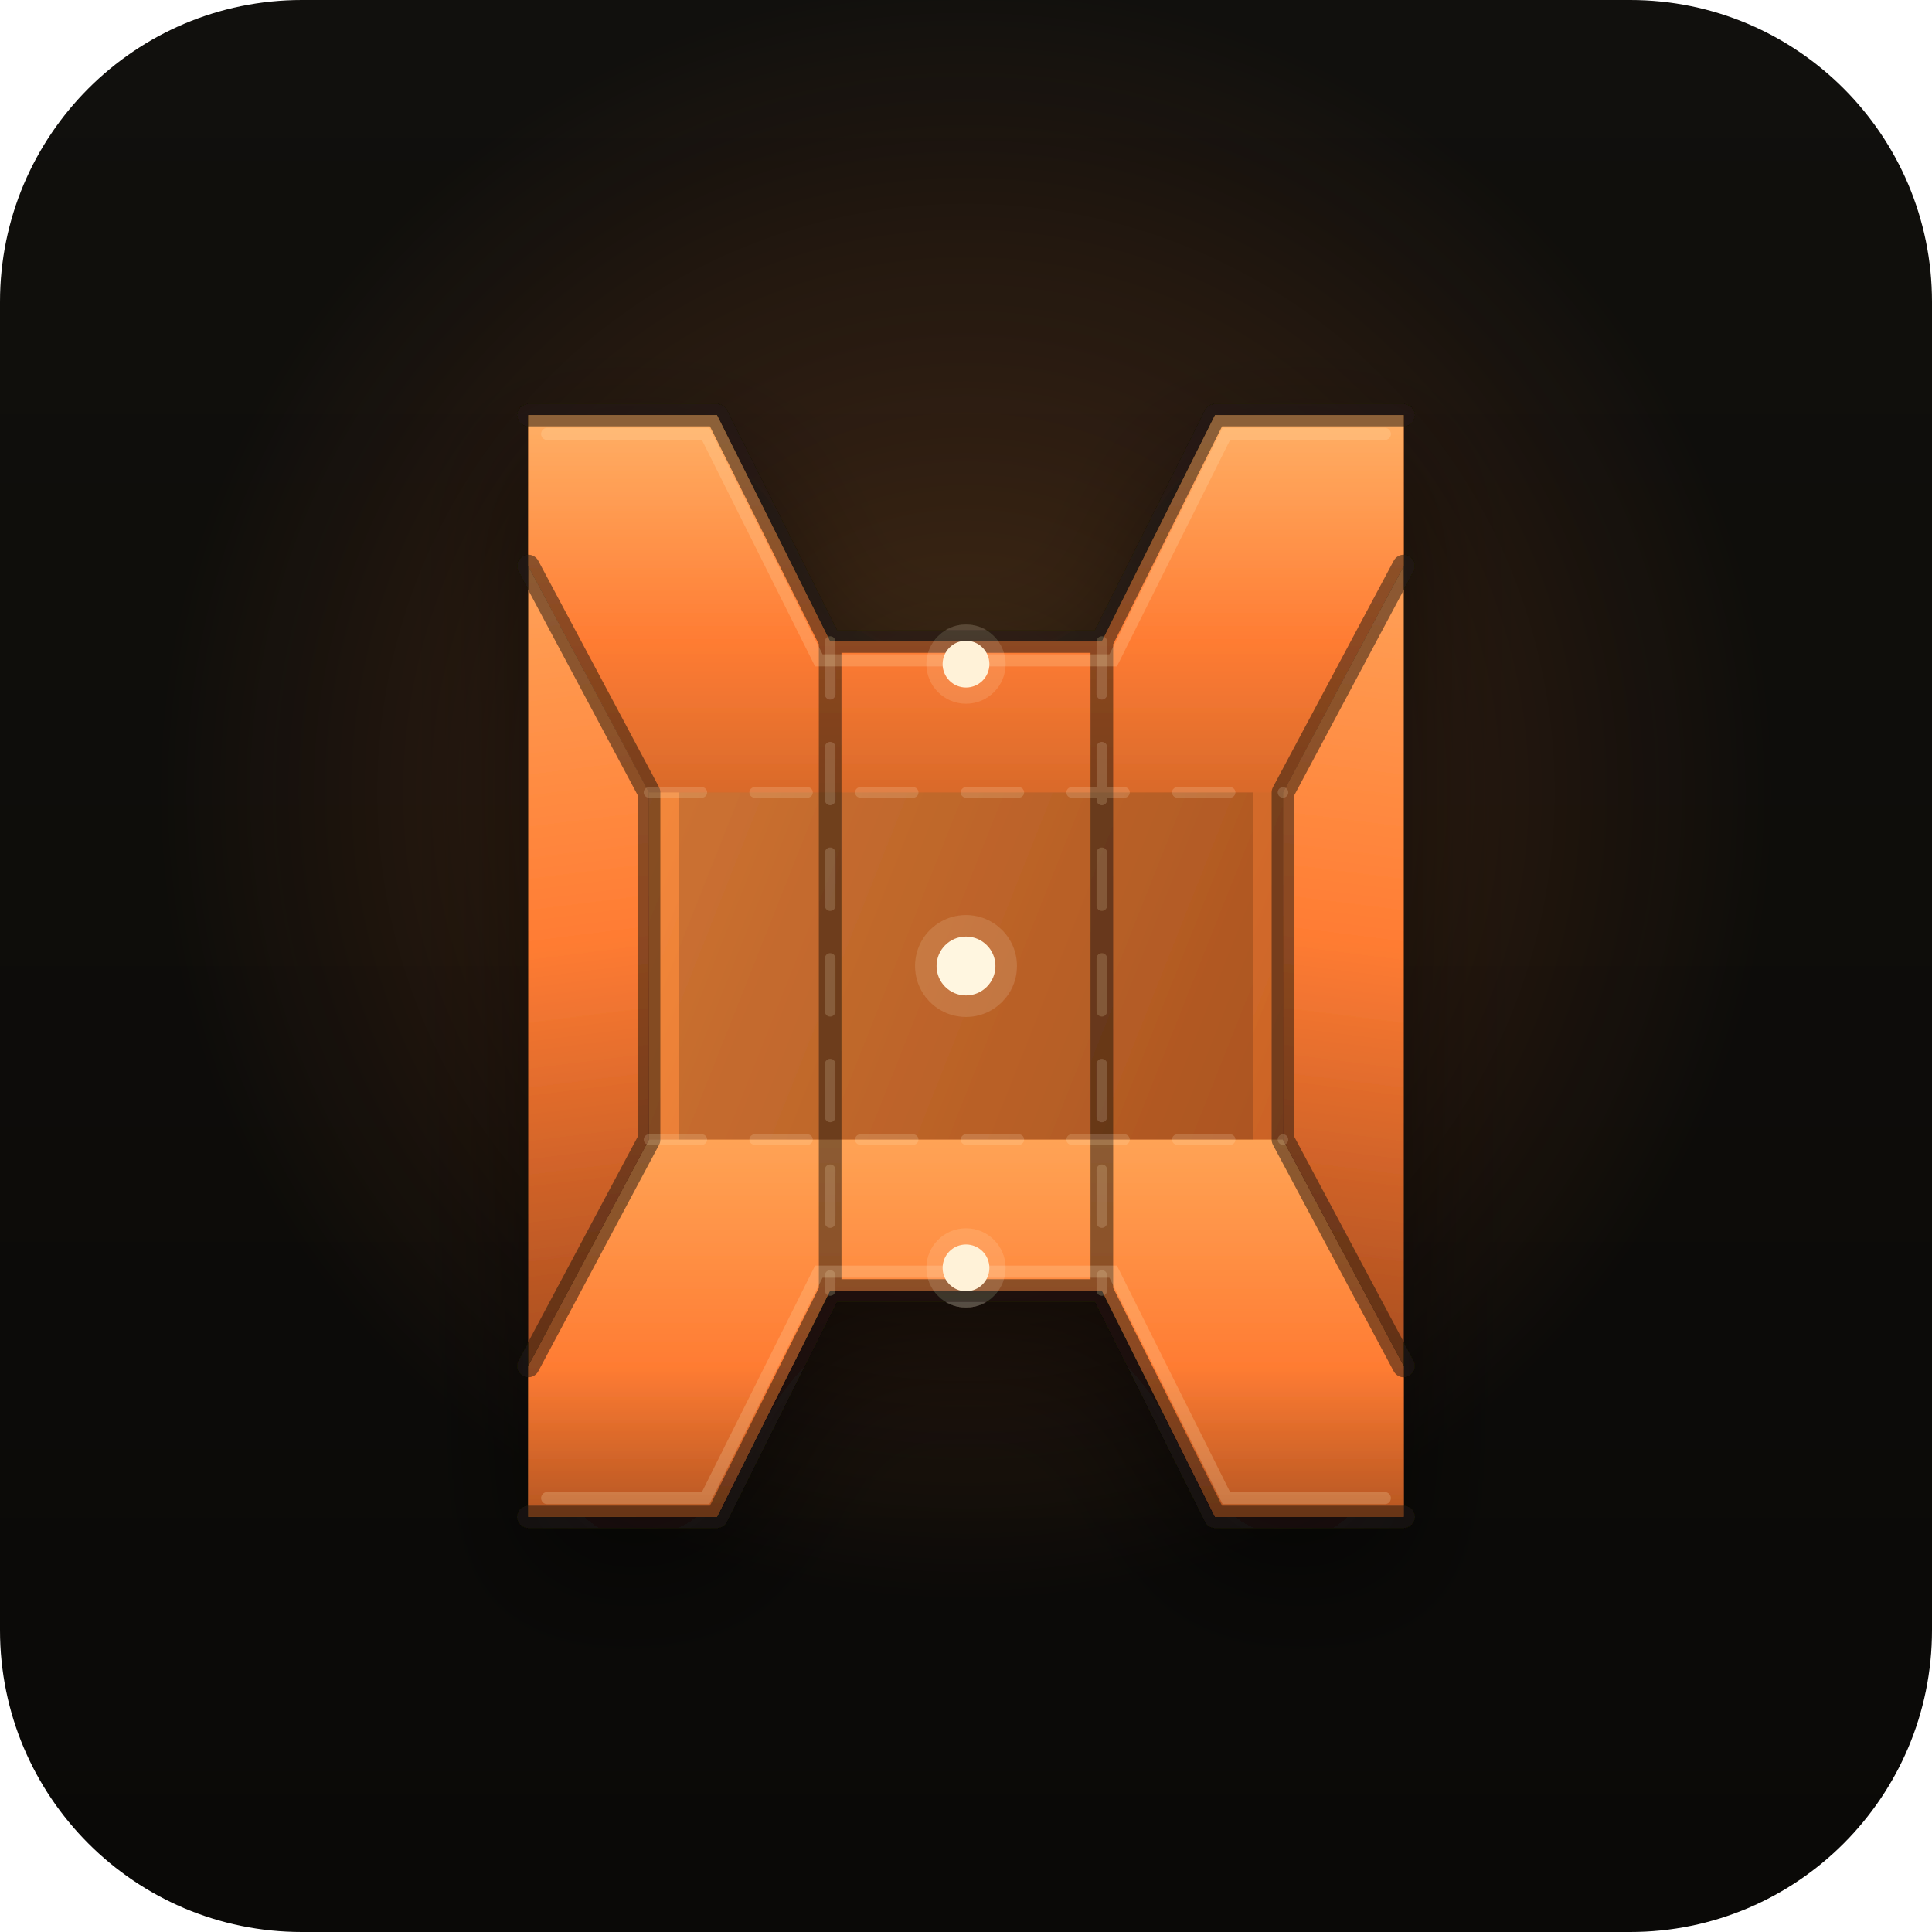
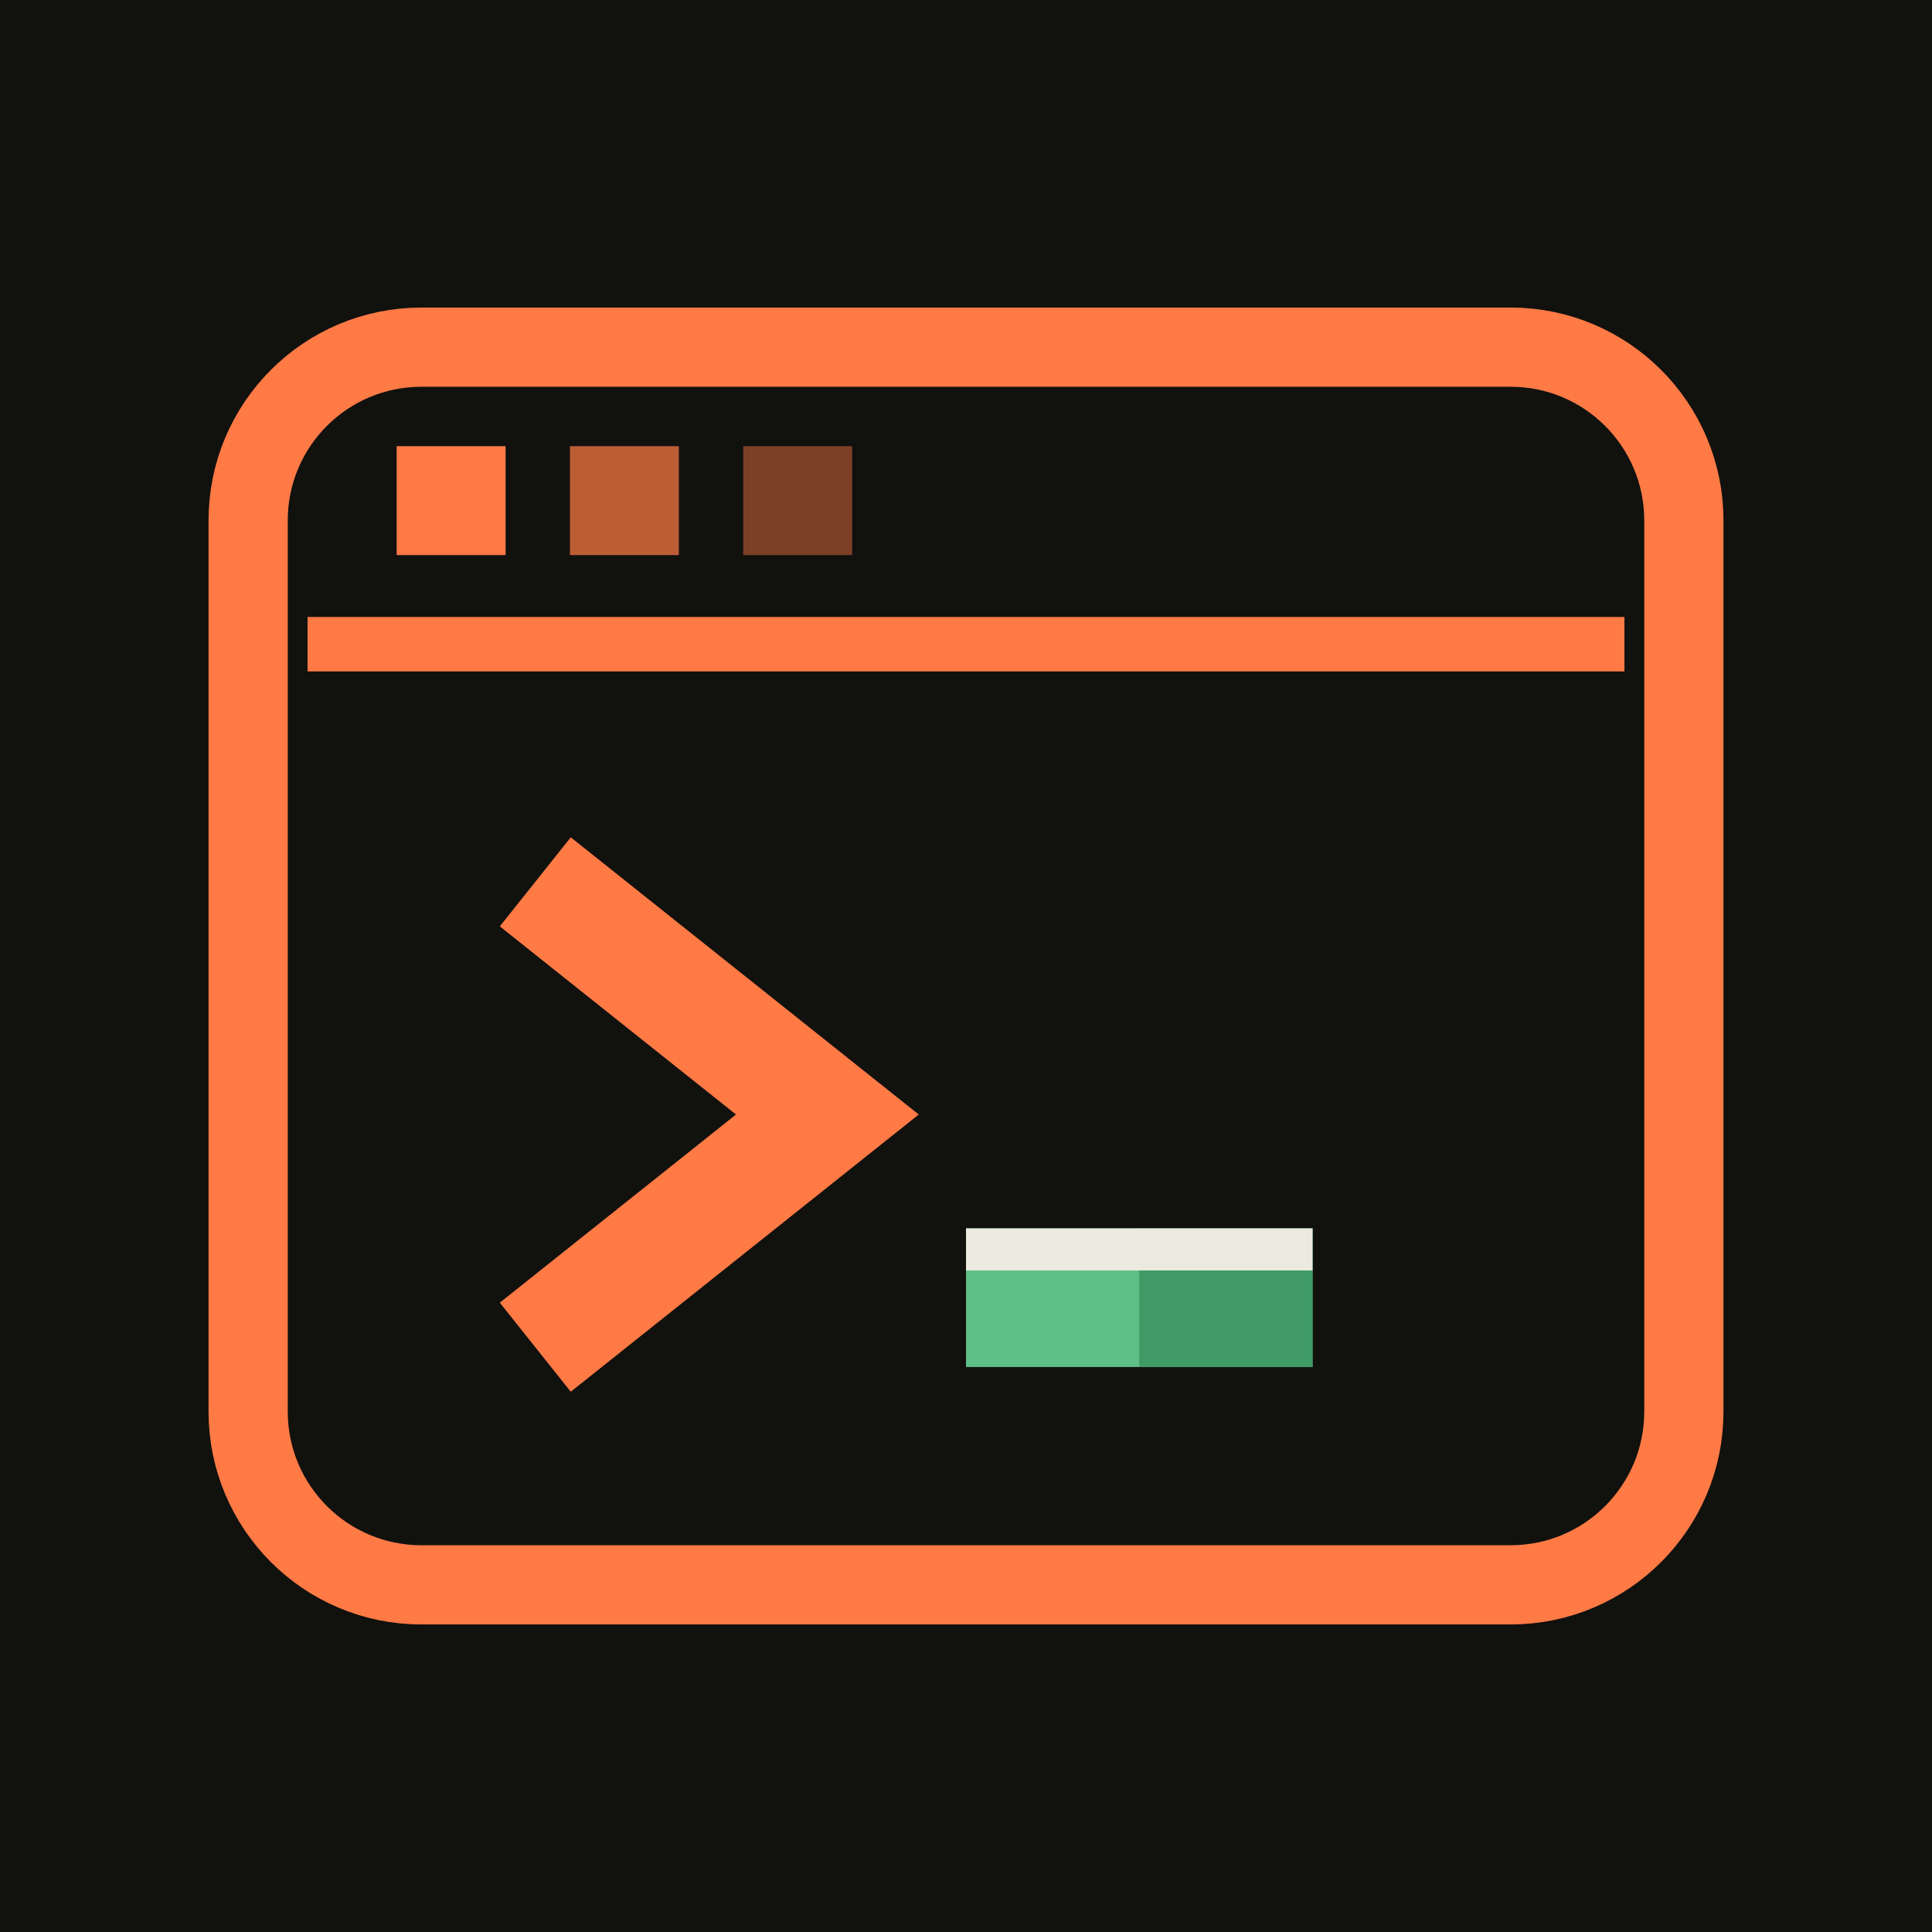
- <svg xmlns="http://www.w3.org/2000/svg" viewBox="0 0 512 512" preserveAspectRatio="xMidYMid meet">
-   <defs>
-     <linearGradient id="bgGrad" x1="0" y1="0" x2="0" y2="512" gradientUnits="userSpaceOnUse">
-       <stop offset="0%" stop-color="#11100D" />
-       <stop offset="100%" stop-color="#0A0907" />
-     </linearGradient>
-     <radialGradient id="glow" cx="256" cy="210" r="215" gradientUnits="userSpaceOnUse">
-       <stop offset="0%" stop-color="#FF9A40" stop-opacity="0.22" />
-       <stop offset="68%" stop-color="#FF7C33" stop-opacity="0.08" />
-       <stop offset="100%" stop-color="#FF7C33" stop-opacity="0" />
-     </radialGradient>
-     <linearGradient id="topFill" x1="256" y1="110" x2="256" y2="210" gradientUnits="userSpaceOnUse">
-       <stop offset="0%" stop-color="#FFB066" />
-       <stop offset="60%" stop-color="#FF7C33" />
-       <stop offset="100%" stop-color="#D96A2B" />
-     </linearGradient>
-     <linearGradient id="midFill" x1="140" y1="210" x2="372" y2="302" gradientUnits="userSpaceOnUse">
-       <stop offset="0%" stop-color="#FF9140" />
-       <stop offset="100%" stop-color="#C85F24" />
-     </linearGradient>
-     <linearGradient id="botFill" x1="256" y1="302" x2="256" y2="402" gradientUnits="userSpaceOnUse">
-       <stop offset="0%" stop-color="#FFA355" />
-       <stop offset="60%" stop-color="#FF7C33" />
-       <stop offset="100%" stop-color="#B55622" />
-     </linearGradient>
-     <linearGradient id="leftFill" x1="140" y1="110" x2="172" y2="362" gradientUnits="userSpaceOnUse">
-       <stop offset="0%" stop-color="#FFB066" />
-       <stop offset="55%" stop-color="#FF7C33" />
-       <stop offset="100%" stop-color="#A64C1F" />
-     </linearGradient>
-     <linearGradient id="rightFill" x1="372" y1="110" x2="340" y2="362" gradientUnits="userSpaceOnUse">
-       <stop offset="0%" stop-color="#FFB066" />
-       <stop offset="55%" stop-color="#FF7C33" />
-       <stop offset="100%" stop-color="#A64C1F" />
-     </linearGradient>
-     <linearGradient id="sweep" x1="0" y1="0" x2="160" y2="0" gradientUnits="userSpaceOnUse">
-       <stop offset="0%" stop-color="#FFF3D6" stop-opacity="0" />
-       <stop offset="40%" stop-color="#FFF3D6" stop-opacity="0.32" />
-       <stop offset="100%" stop-color="#FFF3D6" stop-opacity="0" />
-     </linearGradient>
-     <clipPath id="mask">
-       <path d="M 140 110 H 190 L 220 170 H 292 L 322 110 H 372 V 150 L 340 210 V 302 L 372 362 V 402 H 322 L 292 342 H 220 L 190 402 H 140 V 362 L 172 302 V 210 L 140 150 Z" />
-     </clipPath>
-     <filter id="drop" x="-15%" y="-10%" width="130%" height="130%">
-       <feDropShadow dx="0" dy="14" stdDeviation="16" flood-color="#000000" flood-opacity="0.48" />
-     </filter>
-     <style>
-       @keyframes glowPulse { 0%,100%{opacity:.24;transform:scale(1)} 50%{opacity:.36;transform:scale(1.012)} }
-       @keyframes floatCore { 0%,100%{transform:translateY(0) rotate(0deg) scale(1)} 50%{transform:translateY(-1.6%) rotate(0.08deg) scale(1.0018)} }
-       @keyframes sweepAnim { 0%{transform:translateX(-190%)} 70%{transform:translateX(190%)} 100%{transform:translateX(190%)} }
-       @keyframes flow { 0%{stroke-dashoffset:0} 100%{stroke-dashoffset:-56} }
-       @keyframes nodeA { 0%,100%{r:6.2;opacity:.96} 50%{r:7.6;opacity:1;filter:drop-shadow(0 0 8px rgba(255,243,214,.55))} }
-       @keyframes nodeB { 0%,100%{r:7.8;opacity:.98} 50%{r:9.4;opacity:1;filter:drop-shadow(0 0 10px rgba(255,243,214,.6))} }
-       @keyframes nodeC { 0%,100%{r:6.2;opacity:.96} 50%{r:7.6;opacity:1;filter:drop-shadow(0 0 8px rgba(255,243,214,.55))} }
-       .glo { animation:glowPulse 3.6s ease-in-out infinite; transform-origin:256px 210px; }
-       .core { animation:floatCore 4.6s ease-in-out infinite; transform-origin:256px 256px; }
-       .swp { animation:sweepAnim 4.2s cubic-bezier(.25,.8,.25,1) infinite; will-change:transform; }
-       .flw { stroke-dasharray:14 14; animation:flow 4s linear infinite; }
-       .na { animation:nodeA 2.8s ease-in-out infinite; }
-       .nb { animation:nodeB 3s ease-in-out infinite; }
-       .nc { animation:nodeC 2.6s ease-in-out infinite; }
-     </style>
-   </defs>
-   <rect width="512" height="512" rx="80" fill="url(#bgGrad)" />
-   <circle cx="256" cy="210" r="215" fill="url(#glow)" class="glo" />
-   <g class="core" filter="url(#drop)">
-     <path d="M 140 110 H 190 L 220 170 H 292 L 322 110 H 372 V 150 L 340 210 V 302 L 372 362 V 402 H 322 L 292 342 H 220 L 190 402 H 140 V 362 L 172 302 V 210 L 140 150 Z" fill="#15120D" />
-     <path d="M 140 110 H 190 L 220 170 H 292 L 322 110 H 372 V 150 L 340 210 V 302 L 372 362 V 402 H 322 L 292 342 H 220 L 190 402 H 140 V 362 L 172 302 V 210 L 140 150 Z" fill="url(#midFill)" opacity=".98" />
-     <path d="M 148 118 H 184 L 214 178 H 298 L 328 118 H 364 V 146 L 332 206 V 306 L 364 366 V 394 H 328 L 298 334 H 214 L 184 394 H 148 V 366 L 180 306 V 206 L 148 146 Z" fill="#000000" opacity=".16" />
-     <path d="M 140 110 H 190 L 220 170 H 292 L 322 110 H 372 V 150 L 340 210 H 172 L 140 150 Z" fill="url(#topFill)" />
-     <path d="M 140 402 H 190 L 220 342 H 292 L 322 402 H 372 V 362 L 340 302 H 172 L 140 362 Z" fill="url(#botFill)" />
-     <path d="M 140 110 V 150 L 172 210 V 302 L 140 362 V 402" fill="url(#leftFill)" />
-     <path d="M 372 110 V 150 L 340 210 V 302 L 372 362 V 402" fill="url(#rightFill)" />
-     <g clip-path="url(#mask)">
-       <rect x="-190" y="80" width="190" height="352" fill="url(#sweep)" class="swp" opacity=".58" />
+ <svg xmlns="http://www.w3.org/2000/svg" width="512" height="512" viewBox="0 0 512 512">
+   <rect width="512" height="512" fill="#11110E" />
+   <g transform="translate(46.080 46.080) scale(6.56)">
+     <g fill="none" stroke-linejoin="miter">
+       <rect x="3" y="7" width="58" height="50" rx="7" stroke="#FF7A45" stroke-width="3.2" />
    </g>
-     <path d="M 140 110 H 190 L 220 170 H 292 L 322 110 H 372 M 140 402 H 190 L 220 342 H 292 L 322 402 H 372 M 140 150 L 172 210 M 340 210 L 372 150 M 172 302 L 140 362 M 372 362 L 340 302 M 172 210 V 302 M 340 210 V 302 M 220 170 V 342 M 292 170 V 342" stroke="#1B150F" stroke-opacity=".5" stroke-width="6" stroke-linecap="round" stroke-linejoin="round" fill="none" />
-     <path d="M 145 115 H 187 L 217 175 H 295 L 325 115 H 367 M 145 397 H 187 L 217 337 H 295 L 325 397 H 367" stroke="#FFE7BE" stroke-opacity=".22" stroke-width="3.2" stroke-linecap="round" fill="none" />
-     <path d="M 172 210 H 340 M 172 302 H 340 M 220 170 V 342 M 292 170 V 342" stroke="#FFE9C4" stroke-opacity=".18" stroke-width="2.8" stroke-linecap="round" fill="none" class="flw" />
-     <circle cx="256" cy="176" r="6.2" fill="#FFF1D6" class="na" />
-     <circle cx="256" cy="256" r="7.8" fill="#FFF6E0" class="nb" />
-     <circle cx="256" cy="336" r="6.2" fill="#FFF1D6" class="nc" />
-     <circle cx="256" cy="176" r="10.5" fill="#FFF6E0" opacity=".14" />
-     <circle cx="256" cy="256" r="13.5" fill="#FFF6E0" opacity=".14" />
-     <circle cx="256" cy="336" r="10.5" fill="#FFF6E0" opacity=".14" />
+     <line x1="5.4" y1="19" x2="58.6" y2="19" stroke="#FF7A45" stroke-width="2.2" />
+     <g fill="#FF7A45">
+       <rect x="9" y="11" width="4.4" height="4.4" />
+       <rect x="16" y="11" width="4.4" height="4.4" opacity="0.72" />
+       <rect x="23" y="11" width="4.4" height="4.4" opacity="0.45" />
+     </g>
+     <path d="M14.6 28.6 L26.4 38 L14.6 47.4" fill="none" stroke="#FF7A45" stroke-width="4.6" stroke-linecap="butt" stroke-linejoin="miter" />
+     <g>
+       <rect x="32" y="42.6" width="14" height="5.6" fill="#5FBF86" />
+       <rect x="39" y="42.6" width="7" height="5.6" fill="#3F9A66" />
+       <rect x="32" y="42.6" width="14" height="1.7" fill="#ECE9DF" />
+     </g>
  </g>
</svg>
